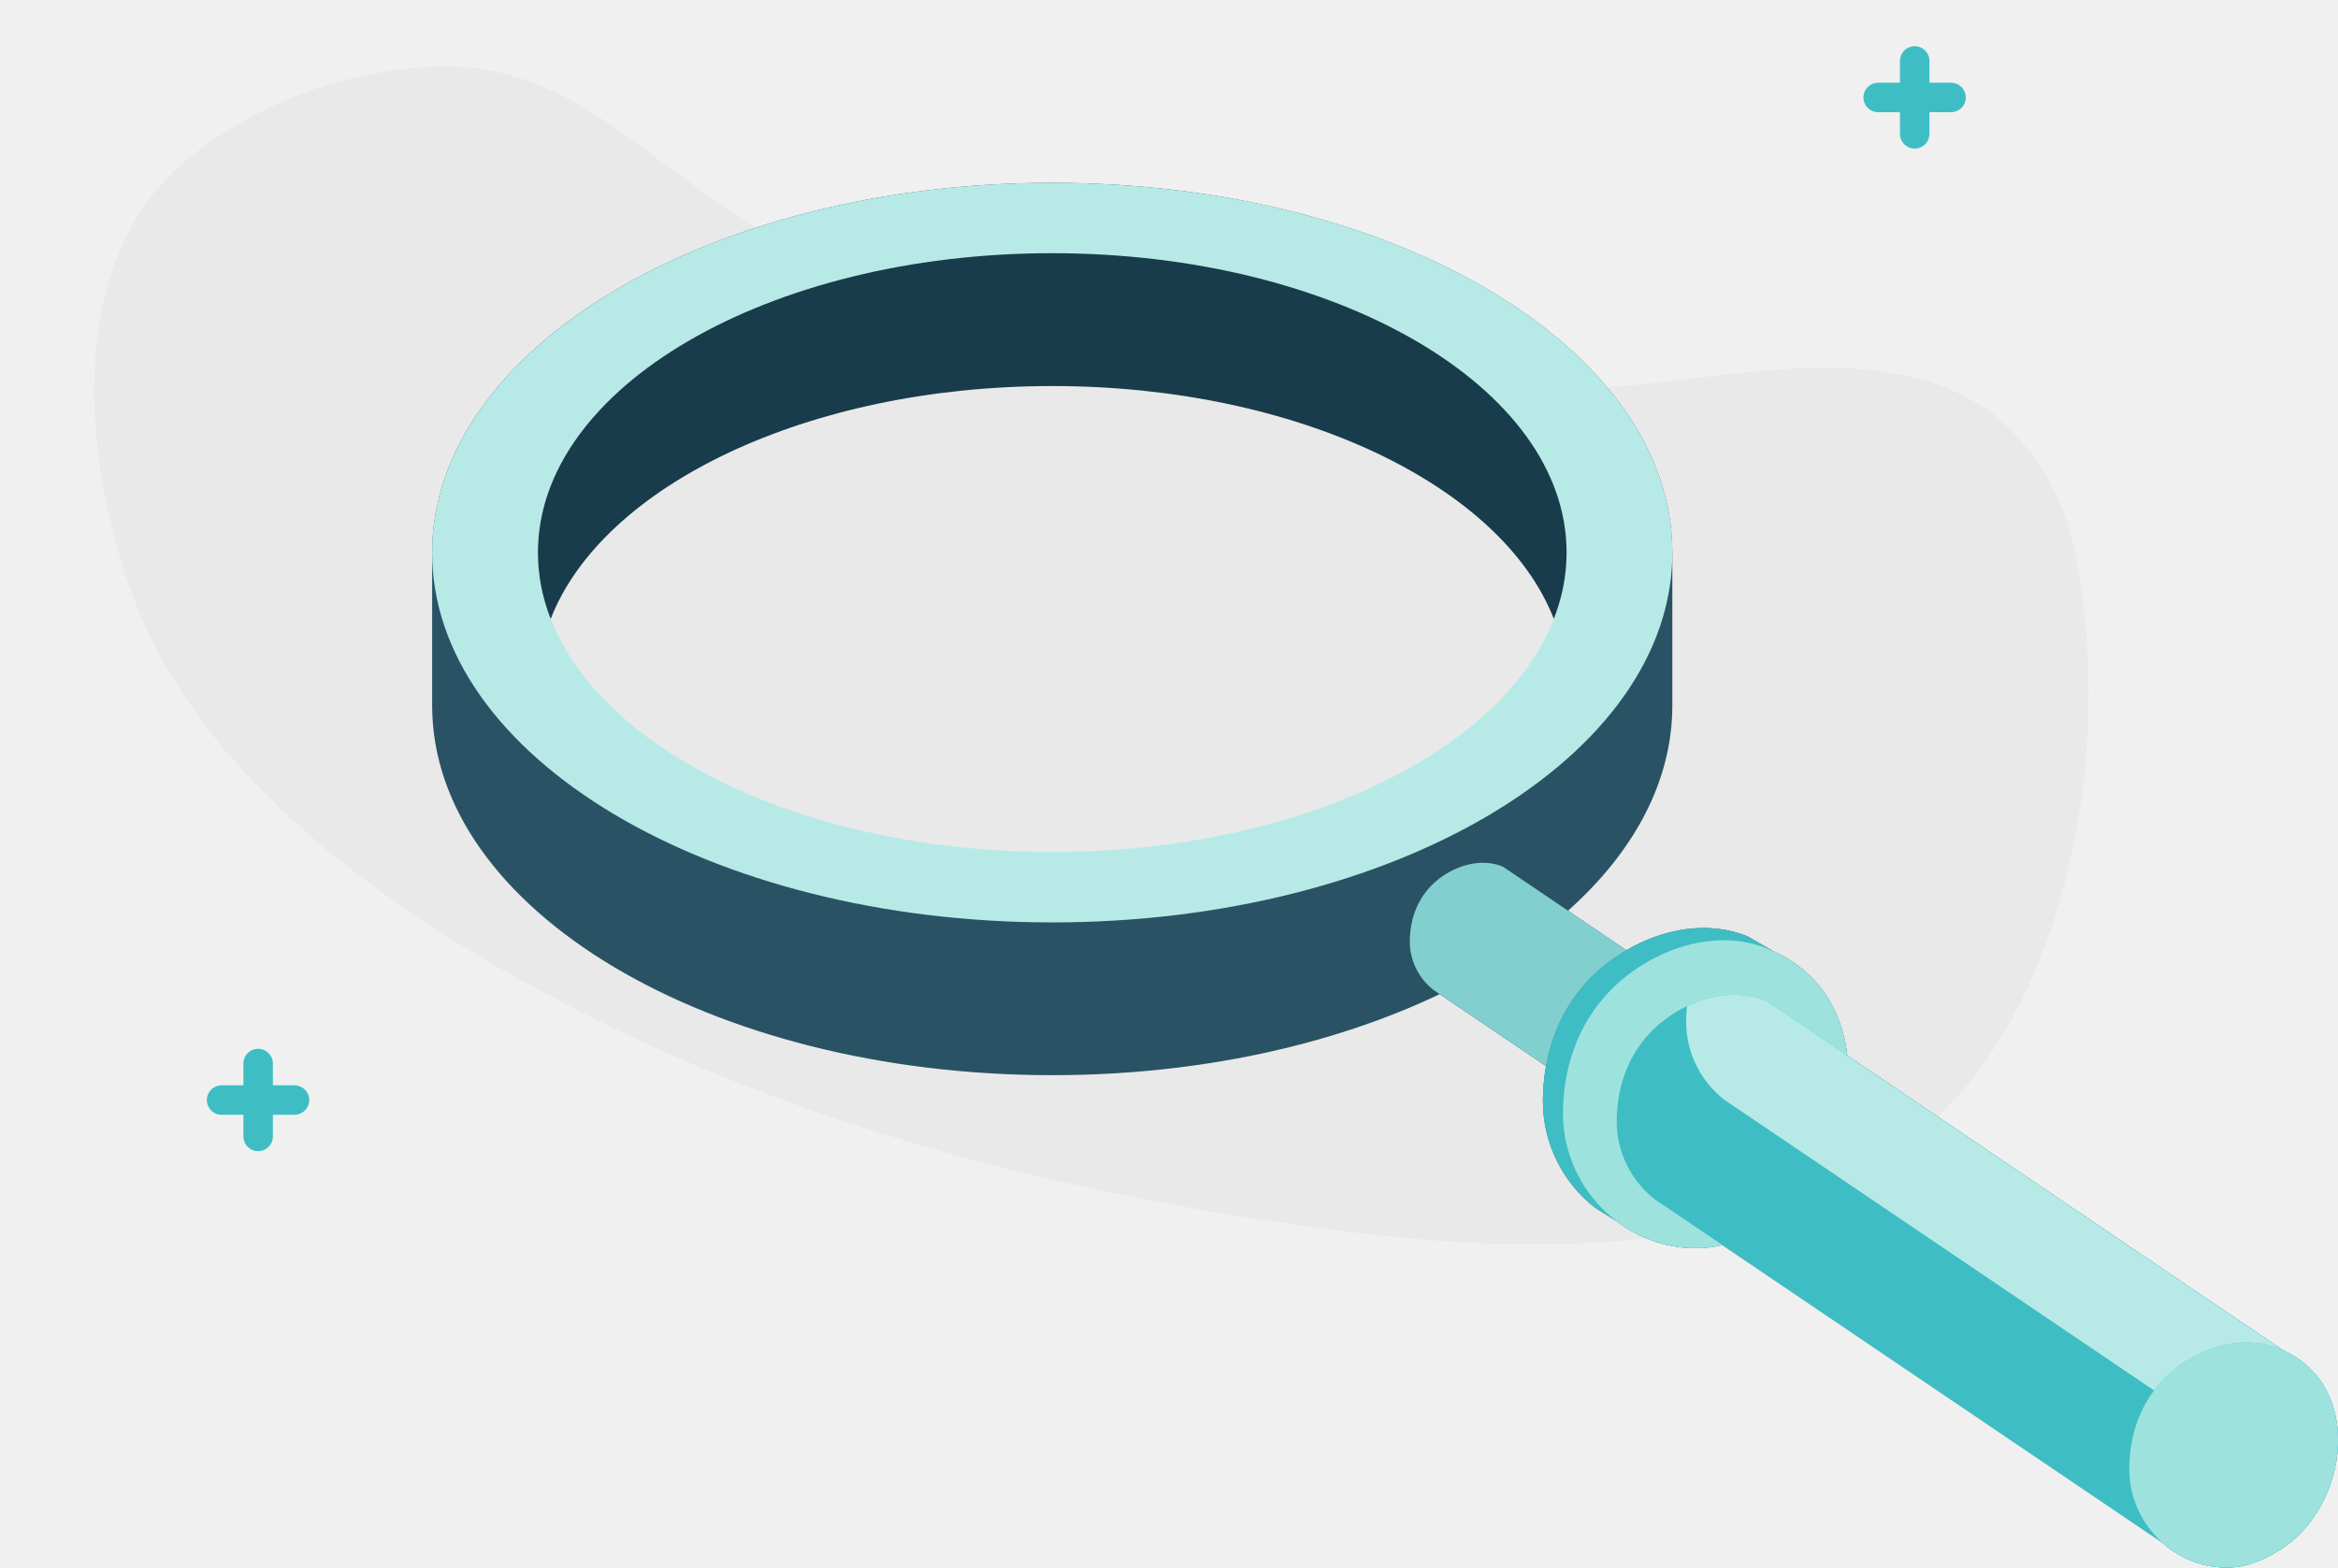
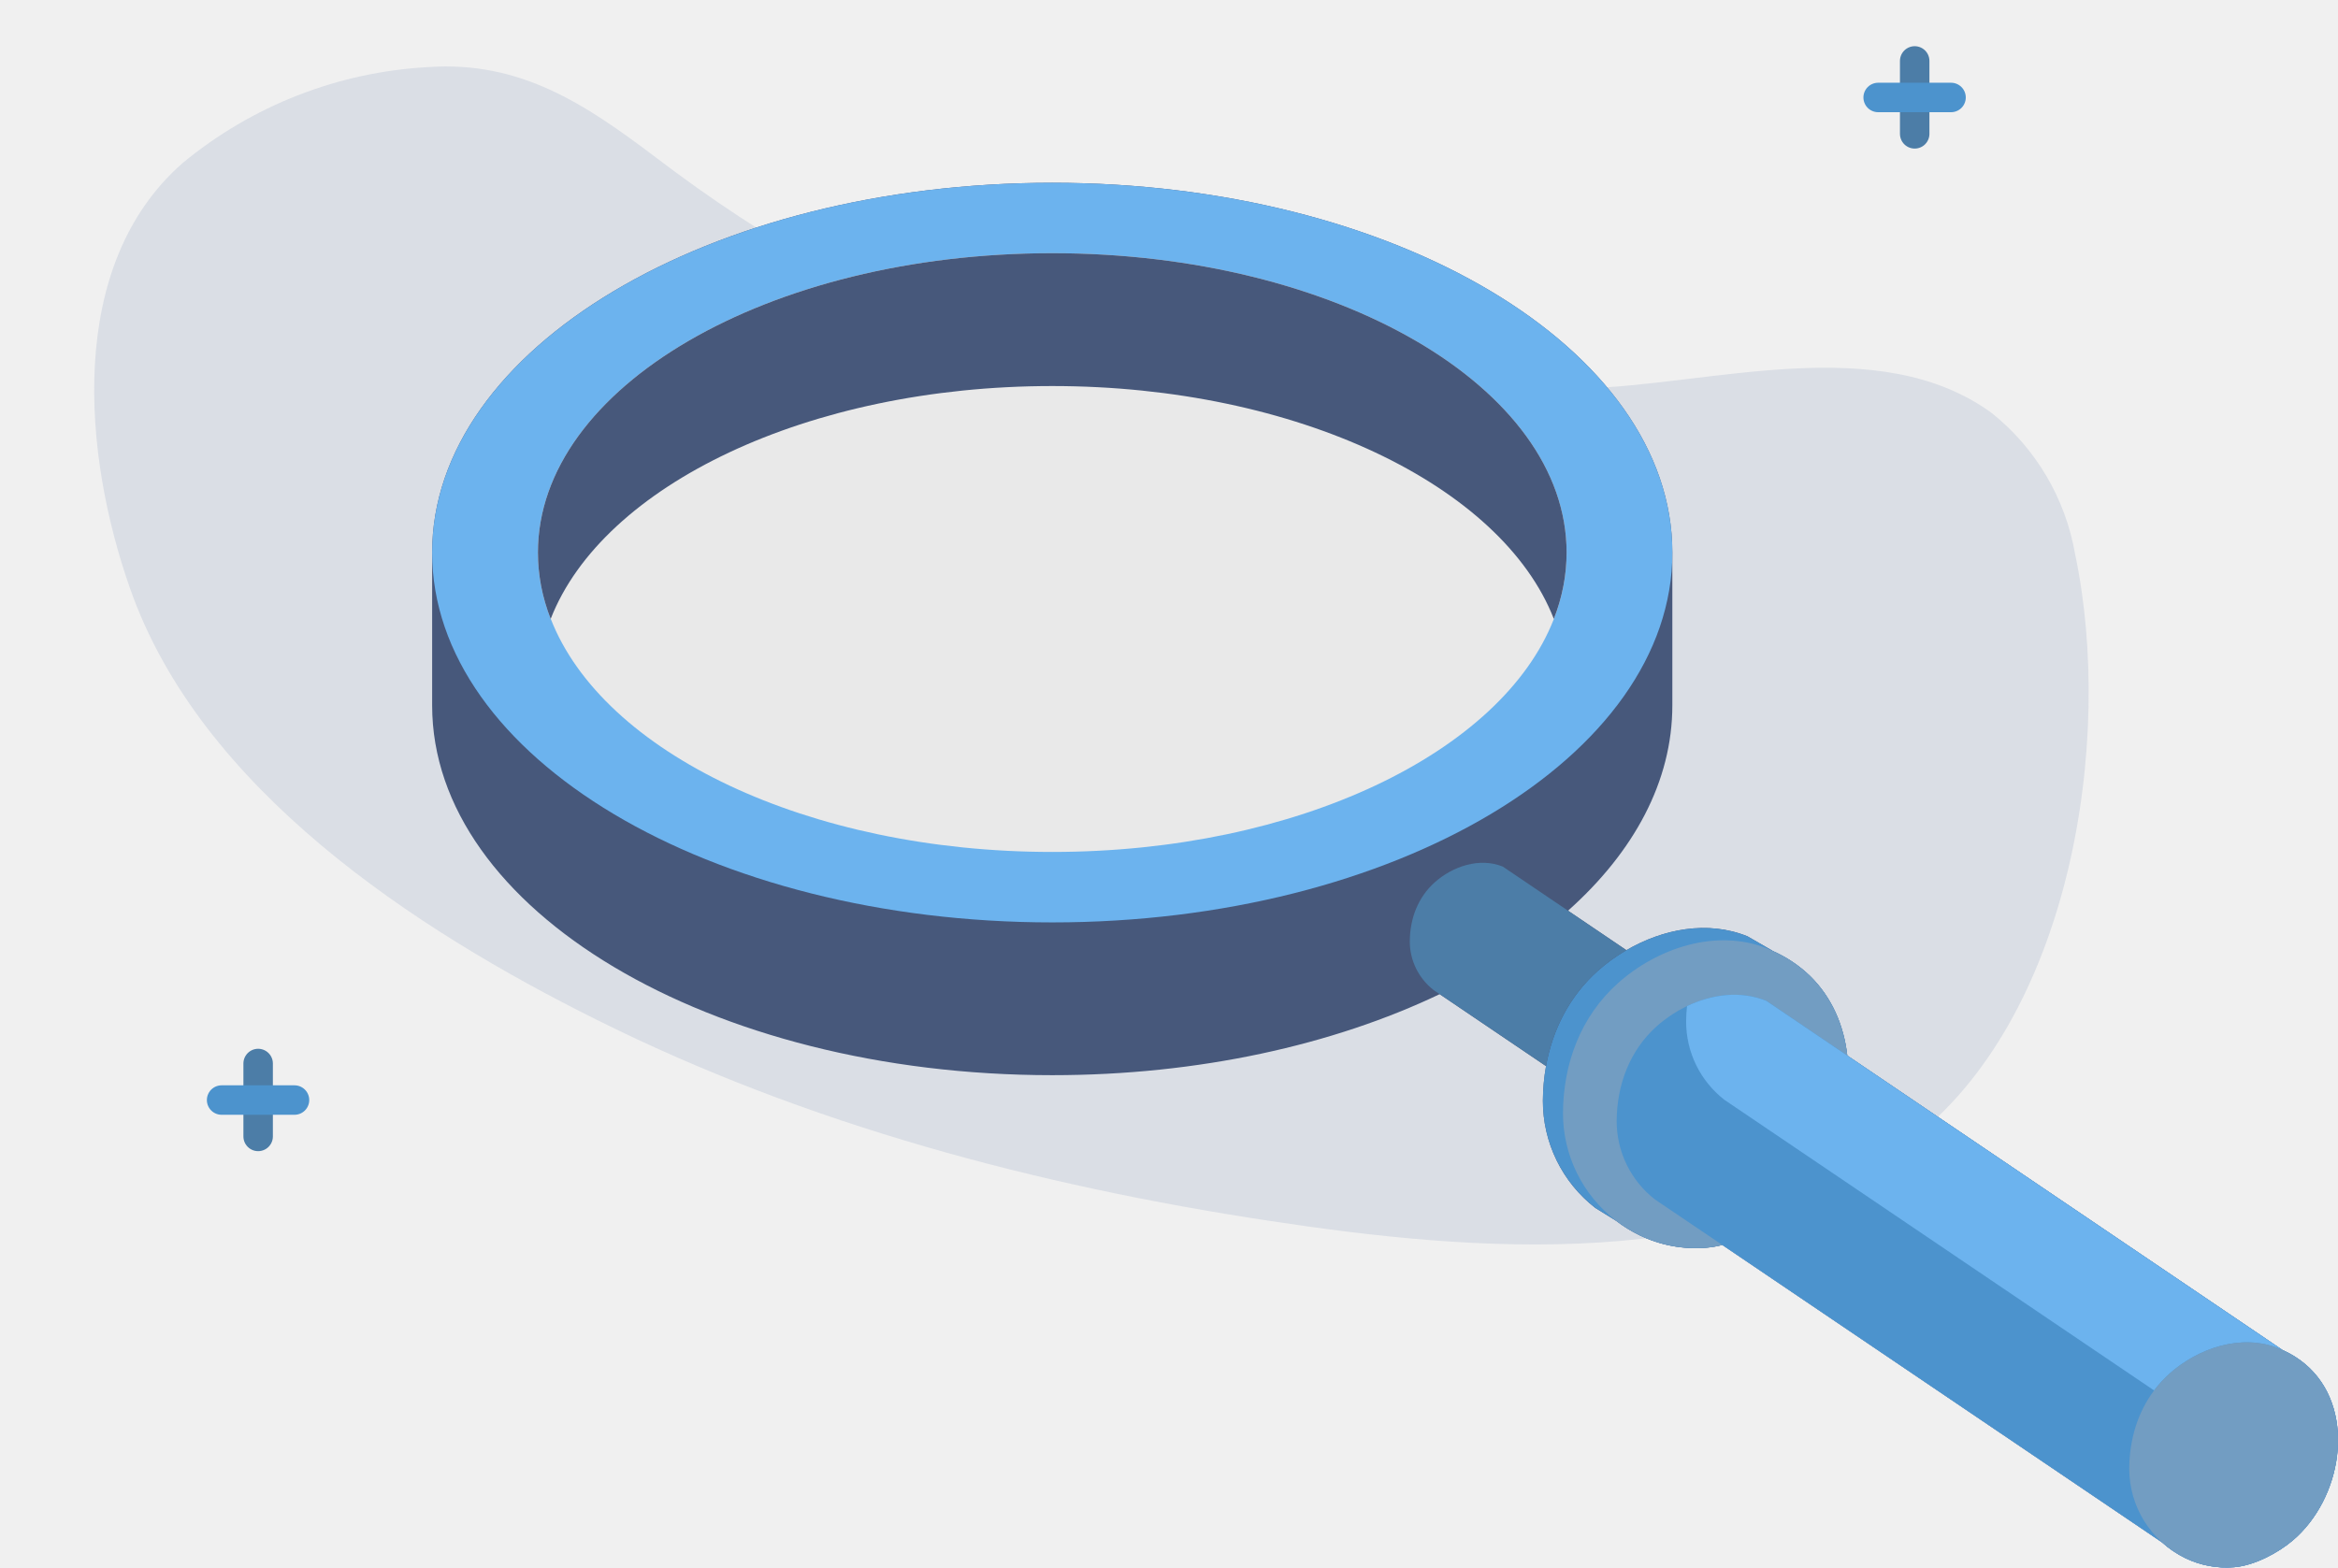
<svg xmlns="http://www.w3.org/2000/svg" width="422" height="283" viewBox="0 0 422 283" fill="none">
-   <g clip-path="url(#clip0_45_3947)">
-     <path d="M259.525 70.562C233.976 70.562 207.967 69.522 183.642 62.742C159.769 56.112 137.85 43.254 118.325 28.384C105.524 18.703 93.896 10.964 77.288 12.113C61.043 12.992 45.508 19.062 32.966 29.43C11.845 47.936 15.021 82.231 23.474 106.235C36.171 142.489 74.819 167.746 107.661 184.086C145.608 203.046 187.305 214.078 229.094 220.398C265.721 225.988 312.793 230.015 344.521 206.103C373.688 184.109 381.688 133.917 374.544 100.019C372.81 90.004 367.48 80.967 359.556 74.607C339.077 59.611 308.521 69.631 285.476 70.12C276.954 70.286 268.254 70.499 259.525 70.562Z" fill="#E9E9E9" />
-     <path d="M416.945 247.058C415.5 245.661 413.816 244.533 411.973 243.726V243.71L333.428 190.561C332.815 185.153 330.667 180.075 326.708 176.196C324.73 174.292 322.428 172.754 319.91 171.654V171.63L315.417 169.038C308.188 166.106 300.102 167.72 293.559 171.539L283.022 164.411C294.913 153.807 301.851 141.061 301.851 127.345V99.757C301.851 62.893 251.736 33 189.922 33C128.109 33 78 62.893 78 99.757V127.351C78 164.226 128.112 194.106 189.928 194.106C216.387 194.106 240.696 188.629 259.854 179.483L279.055 192.473C278.688 194.533 278.498 196.619 278.487 198.711C278.477 202.444 279.325 206.13 280.964 209.487C282.604 212.843 284.993 215.782 287.948 218.078L291.697 220.395C293.008 221.405 294.42 222.277 295.911 222.999C299.672 224.828 303.86 225.607 308.03 225.252C308.989 225.167 309.939 225.002 310.871 224.76L390.244 278.456C391.495 279.59 392.901 280.541 394.421 281.28C397.168 282.618 400.228 283.189 403.276 282.933C406.867 282.637 411.129 280.399 413.831 278.104C422.682 270.58 425.266 255.202 416.945 247.058Z" fill="#295365" />
-     <path d="M189.928 33C128.112 33 78 62.893 78 99.757C78 136.62 128.112 166.526 189.928 166.526C251.744 166.526 301.856 136.633 301.856 99.757C301.856 62.88 251.734 33 189.928 33Z" fill="#B7EAE7" />
-     <path d="M416.945 247.058C415.5 245.661 413.816 244.533 411.973 243.726V243.71L333.428 190.561L318.823 180.677C314.135 178.776 308.957 179.492 304.506 181.623C304.506 181.619 304.506 181.615 304.506 181.612C304.428 181.649 304.353 181.693 304.277 181.732C303.905 181.917 303.523 182.102 303.162 182.317C303.042 182.385 302.924 182.458 302.804 182.528C302.482 182.713 302.168 182.909 301.858 183.111C301.719 183.202 301.583 183.296 301.446 183.385C301.151 183.587 300.862 183.795 300.58 184.009C300.457 184.099 300.333 184.194 300.208 184.283C299.816 184.588 299.435 184.901 299.069 185.227C294.161 189.619 291.842 195.803 291.803 202.376C291.795 205.107 292.415 207.803 293.614 210.258C294.813 212.714 296.561 214.864 298.722 216.543L310.862 224.754L390.235 278.45C391.485 279.585 392.892 280.536 394.411 281.275C397.159 282.612 400.219 283.183 403.266 282.928C406.858 282.632 411.12 280.394 413.821 278.099C422.682 270.58 425.266 255.202 416.945 247.058Z" fill="#67DDE2" />
-     <path d="M416.944 247.058C415.499 245.661 413.815 244.532 411.972 243.726V243.709L333.427 190.561C332.814 185.152 330.666 180.075 326.707 176.195C324.73 174.291 322.428 172.753 319.909 171.653V171.629L315.416 169.038C308.187 166.106 300.101 167.72 293.558 171.538C291.723 172.604 290 173.85 288.415 175.257C283.285 179.846 280.24 185.865 279.049 192.46C278.682 194.519 278.492 196.606 278.481 198.698C278.471 202.431 279.318 206.117 280.958 209.473C282.598 212.83 284.986 215.769 287.941 218.064L291.691 220.382C293.002 221.391 294.414 222.264 295.904 222.986C299.666 224.821 303.856 225.604 308.029 225.252C308.988 225.167 309.939 225.002 310.87 224.759L390.243 278.456C391.494 279.59 392.9 280.541 394.42 281.28C397.168 282.617 400.228 283.189 403.275 282.933C406.866 282.637 411.128 280.399 413.83 278.104C422.681 270.58 425.265 255.202 416.944 247.058Z" fill="#3EBEC4" />
+   <g clip-path="url(#clip0_2_4467)">
+     <path d="M259.525 70.562C233.976 70.562 207.967 69.522 183.642 62.742C159.769 56.112 137.85 43.254 118.325 28.384C105.524 18.703 93.896 10.964 77.288 12.113C61.043 12.992 45.508 19.062 32.966 29.43C11.845 47.936 15.021 82.231 23.474 106.235C36.171 142.489 74.819 167.746 107.661 184.086C145.608 203.046 187.305 214.078 229.094 220.398C265.721 225.988 312.793 230.015 344.521 206.103C373.688 184.109 381.688 133.917 374.544 100.019C372.81 90.004 367.48 80.967 359.556 74.607C339.077 59.611 308.521 69.631 285.476 70.12C276.954 70.286 268.254 70.499 259.525 70.562Z" fill="#DADEE5" />
+     <path d="M416.945 247.058C415.5 245.661 413.816 244.533 411.973 243.726V243.71L333.428 190.561C332.815 185.153 330.667 180.075 326.708 176.196C324.73 174.292 322.428 172.754 319.91 171.654V171.63L315.417 169.038C308.188 166.106 300.102 167.72 293.559 171.539L283.022 164.411C294.913 153.807 301.851 141.061 301.851 127.345V99.757C301.851 62.893 251.736 33 189.922 33C128.109 33 78 62.893 78 99.757V127.351C78 164.226 128.112 194.106 189.928 194.106C216.387 194.106 240.696 188.629 259.854 179.483L279.055 192.473C278.688 194.533 278.498 196.619 278.487 198.711C278.477 202.444 279.325 206.13 280.964 209.487C282.604 212.843 284.993 215.782 287.948 218.078L291.697 220.395C293.008 221.405 294.42 222.277 295.911 222.999C299.672 224.828 303.86 225.607 308.03 225.252C308.989 225.167 309.939 225.002 310.871 224.76L390.244 278.456C391.495 279.59 392.901 280.541 394.421 281.28C397.168 282.618 400.228 283.189 403.276 282.933C406.867 282.637 411.129 280.399 413.831 278.104C422.682 270.58 425.266 255.202 416.945 247.058Z" fill="#47587B" />
+     <path d="M189.928 33C128.112 33 78 62.893 78 99.757C78 136.62 128.112 166.526 189.928 166.526C251.744 166.526 301.856 136.633 301.856 99.757C301.856 62.88 251.734 33 189.928 33Z" fill="#6CB3EE" />
+     <path d="M416.945 247.058C415.5 245.661 413.816 244.533 411.973 243.726V243.71L333.428 190.561L318.823 180.677C314.135 178.776 308.957 179.492 304.506 181.623C304.506 181.619 304.506 181.615 304.506 181.612C304.428 181.649 304.353 181.693 304.277 181.732C303.905 181.917 303.523 182.102 303.162 182.317C303.042 182.385 302.924 182.458 302.804 182.528C302.482 182.713 302.168 182.909 301.858 183.111C301.719 183.202 301.583 183.296 301.446 183.385C301.151 183.587 300.862 183.795 300.58 184.009C300.457 184.099 300.333 184.194 300.208 184.283C299.816 184.588 299.435 184.901 299.069 185.227C294.161 189.619 291.842 195.803 291.803 202.376C291.795 205.107 292.415 207.803 293.614 210.258C294.813 212.714 296.561 214.864 298.722 216.543L310.862 224.754L390.235 278.45C391.485 279.585 392.892 280.536 394.411 281.275C397.159 282.612 400.219 283.183 403.266 282.928C406.858 282.632 411.12 280.394 413.821 278.099C422.682 270.58 425.266 255.202 416.945 247.058Z" fill="#81B4E1" />
+     <path d="M416.944 247.058C415.499 245.661 413.815 244.532 411.972 243.726V243.709L333.427 190.561C332.814 185.152 330.666 180.075 326.707 176.195C324.73 174.291 322.428 172.753 319.909 171.653V171.629L315.416 169.038C308.187 166.106 300.101 167.72 293.558 171.538C291.723 172.604 290 173.85 288.415 175.257C283.285 179.846 280.24 185.865 279.049 192.46C278.682 194.519 278.492 196.606 278.481 198.698C278.471 202.431 279.318 206.117 280.958 209.473C282.598 212.83 284.986 215.769 287.941 218.064L291.691 220.382C293.002 221.391 294.414 222.264 295.904 222.986C299.666 224.821 303.856 225.604 308.029 225.252C308.988 225.167 309.939 225.002 310.87 224.759L390.243 278.456C391.494 279.59 392.9 280.541 394.42 281.28C397.168 282.617 400.228 283.189 403.275 282.933C406.866 282.637 411.128 280.399 413.83 278.104C422.681 270.58 425.265 255.202 416.944 247.058Z" fill="#4C93CD" />
    <path d="M189.928 45.709C138.649 45.709 97.094 69.907 97.094 99.746C97.094 100.238 97.107 100.731 97.129 101.227C97.129 101.375 97.15 101.521 97.157 101.667C97.179 102.013 97.201 102.358 97.233 102.704C97.248 102.865 97.268 103.028 97.285 103.189C97.322 103.52 97.359 103.85 97.406 104.177C97.428 104.336 97.454 104.495 97.478 104.655C97.53 104.99 97.584 105.323 97.647 105.658C97.675 105.802 97.703 105.947 97.733 106.093C97.803 106.443 97.88 106.793 97.961 107.142C97.991 107.268 98.021 107.394 98.052 107.513C98.145 107.883 98.244 108.253 98.35 108.623C98.378 108.723 98.406 108.821 98.435 108.921C98.556 109.332 98.686 109.743 98.822 110.15C98.842 110.209 98.861 110.269 98.881 110.335C99.041 110.804 99.21 111.274 99.392 111.738L99.405 111.711C108.762 135.806 145.724 153.805 189.928 153.805C234.132 153.805 271.09 135.83 280.462 111.755C280.468 111.74 280.474 111.726 280.478 111.711C280.65 111.264 280.814 110.817 280.969 110.369C280.995 110.289 281.019 110.211 281.047 110.132C281.175 109.743 281.3 109.352 281.418 108.96C281.452 108.847 281.483 108.734 281.515 108.621C281.617 108.264 281.714 107.905 281.801 107.544C281.836 107.407 281.87 107.27 281.9 107.133C281.98 106.795 282.054 106.456 282.123 106.117C282.152 105.963 282.184 105.81 282.214 105.658C282.273 105.33 282.327 105.001 282.379 104.671C282.405 104.51 282.431 104.346 282.453 104.185C282.5 103.859 282.537 103.533 282.57 103.205C282.589 103.041 282.609 102.876 282.626 102.711C282.658 102.367 282.68 102.023 282.7 101.678C282.7 101.53 282.723 101.384 282.728 101.236C282.753 100.742 282.765 100.249 282.765 99.755C282.762 69.914 241.194 45.709 189.928 45.709Z" fill="#E9E9E9" />
-     <path d="M189.928 45.709C138.649 45.709 97.094 69.907 97.094 99.746C97.094 100.238 97.107 100.731 97.129 101.227C97.129 101.375 97.15 101.521 97.157 101.667C97.179 102.013 97.201 102.358 97.233 102.704C97.248 102.865 97.268 103.028 97.285 103.189C97.322 103.52 97.359 103.85 97.406 104.177C97.428 104.336 97.454 104.495 97.478 104.655C97.53 104.99 97.584 105.323 97.647 105.658C97.675 105.802 97.703 105.947 97.733 106.093C97.803 106.443 97.88 106.793 97.961 107.142C97.991 107.268 98.021 107.394 98.052 107.513C98.145 107.883 98.244 108.253 98.35 108.623C98.378 108.723 98.406 108.821 98.435 108.921C98.556 109.332 98.686 109.743 98.822 110.15C98.842 110.209 98.861 110.269 98.881 110.335C99.041 110.804 99.21 111.274 99.392 111.738L99.405 111.711C108.793 87.648 145.755 69.694 189.928 69.694C234.1 69.694 271.088 87.668 280.462 111.736C280.468 111.722 280.474 111.707 280.478 111.692C280.65 111.245 280.814 110.798 280.969 110.35C280.995 110.27 281.019 110.193 281.047 110.113C281.175 109.724 281.3 109.334 281.418 108.941C281.452 108.829 281.483 108.716 281.515 108.603C281.617 108.246 281.714 107.886 281.801 107.526C281.836 107.389 281.87 107.252 281.9 107.115C281.98 106.776 282.054 106.438 282.123 106.098C282.152 105.945 282.184 105.791 282.214 105.639C282.273 105.312 282.327 104.982 282.379 104.653C282.405 104.492 282.431 104.327 282.453 104.166C282.5 103.84 282.537 103.514 282.57 103.187C282.589 103.022 282.609 102.857 282.626 102.693C282.658 102.348 282.68 102.004 282.7 101.66C282.7 101.512 282.723 101.366 282.728 101.217C282.753 100.724 282.765 100.23 282.765 99.737C282.762 69.914 241.194 45.709 189.928 45.709Z" fill="#183C4B" />
-     <path d="M288.421 175.263C290.006 173.855 291.729 172.61 293.563 171.544L271.255 156.452C267.037 154.738 262.172 156.426 258.98 159.276C255.927 162.006 254.487 165.847 254.463 169.934C254.458 171.631 254.844 173.307 255.589 174.833C256.335 176.359 257.421 177.695 258.764 178.739L279.055 192.466C280.236 185.871 283.291 179.851 288.421 175.263Z" fill="#82CFD0" />
-     <path d="M291.804 202.385C291.843 195.812 294.162 189.628 299.071 185.236C299.442 184.91 299.814 184.597 300.21 184.292C300.329 184.197 300.453 184.107 300.581 184.018C300.864 183.803 301.152 183.595 301.447 183.394C301.585 183.301 301.72 183.209 301.86 183.12C302.17 182.918 302.484 182.726 302.805 182.537C302.926 182.467 303.043 182.394 303.164 182.326C303.535 182.12 303.907 181.926 304.279 181.741C304.355 181.702 304.429 181.658 304.507 181.621C304.508 181.624 304.508 181.628 304.507 181.632C308.966 179.501 314.137 178.785 318.824 180.686L333.43 190.57C332.817 185.162 330.669 180.084 326.71 176.205C324.732 174.301 322.43 172.763 319.911 171.663C319.622 171.533 319.354 171.389 319.049 171.266C309.76 167.502 299.071 171.211 292.048 177.484C285.333 183.488 282.165 191.94 282.113 200.928C282.104 204.687 282.963 208.397 284.625 211.772C286.287 215.147 288.707 218.094 291.697 220.387C293.008 221.397 294.42 222.27 295.91 222.992C299.671 224.823 303.859 225.604 308.03 225.252C308.989 225.167 309.939 225.002 310.871 224.759L298.723 216.552C296.562 214.872 294.815 212.723 293.616 210.267C292.417 207.812 291.797 205.115 291.804 202.385Z" fill="#9EE2DE" />
-     <path d="M304.5 181.632C304.403 182.545 304.345 183.467 304.34 184.398C304.332 187.128 304.951 189.825 306.15 192.28C307.35 194.735 309.097 196.885 311.259 198.563L388.806 251.023C389.628 249.925 390.557 248.91 391.58 247.993C396.719 243.404 404.544 240.691 411.333 243.445C411.553 243.534 411.751 243.63 411.965 243.736V243.719L333.42 190.571L318.815 180.687C314.137 178.793 308.959 179.502 304.5 181.632Z" fill="#B7EAE7" />
-     <path d="M416.944 247.058C415.499 245.661 413.815 244.533 411.972 243.726C411.758 243.63 411.56 243.524 411.34 243.436C404.551 240.681 396.726 243.395 391.587 247.983C390.564 248.9 389.635 249.915 388.813 251.013C385.801 255.023 384.354 259.955 384.318 265.134C384.317 268.496 385.262 271.791 387.047 274.644C388.831 277.497 391.383 279.794 394.413 281.275C397.16 282.612 400.22 283.183 403.268 282.928C406.859 282.632 411.121 280.394 413.823 278.099C422.681 270.58 425.266 255.202 416.944 247.058Z" fill="#9EE2DE" />
-     <path d="M46.594 192V205.163" stroke="#3EBEC4" stroke-width="5.32" stroke-linecap="round" stroke-linejoin="round" />
-     <path d="M345.594 11V24.163" stroke="#3EBEC4" stroke-width="5.32" stroke-linecap="round" stroke-linejoin="round" />
-     <path d="M40 198.596H53.156" stroke="#3EBEC4" stroke-width="5.32" stroke-linecap="round" stroke-linejoin="round" />
-     <path d="M339 17.596H352.156" stroke="#3EBEC4" stroke-width="5.32" stroke-linecap="round" stroke-linejoin="round" />
+     <path d="M189.928 45.709C138.649 45.709 97.094 69.907 97.094 99.746C97.094 100.238 97.107 100.731 97.129 101.227C97.129 101.375 97.15 101.521 97.157 101.667C97.179 102.013 97.201 102.358 97.233 102.704C97.248 102.865 97.268 103.028 97.285 103.189C97.322 103.52 97.359 103.85 97.406 104.177C97.428 104.336 97.454 104.495 97.478 104.655C97.53 104.99 97.584 105.323 97.647 105.658C97.675 105.802 97.703 105.947 97.733 106.093C97.803 106.443 97.88 106.793 97.961 107.142C97.991 107.268 98.021 107.394 98.052 107.513C98.145 107.883 98.244 108.253 98.35 108.623C98.378 108.723 98.406 108.821 98.435 108.921C98.556 109.332 98.686 109.743 98.822 110.15C98.842 110.209 98.861 110.269 98.881 110.335C99.041 110.804 99.21 111.274 99.392 111.738L99.405 111.711C108.793 87.648 145.755 69.694 189.928 69.694C234.1 69.694 271.088 87.668 280.462 111.736C280.468 111.722 280.474 111.707 280.478 111.692C280.65 111.245 280.814 110.798 280.969 110.35C280.995 110.27 281.019 110.193 281.047 110.113C281.175 109.724 281.3 109.334 281.418 108.941C281.452 108.829 281.483 108.716 281.515 108.603C281.617 108.246 281.714 107.886 281.801 107.526C281.836 107.389 281.87 107.252 281.9 107.115C281.98 106.776 282.054 106.438 282.123 106.098C282.152 105.945 282.184 105.791 282.214 105.639C282.273 105.312 282.327 104.982 282.379 104.653C282.405 104.492 282.431 104.327 282.453 104.166C282.5 103.84 282.537 103.514 282.57 103.187C282.589 103.022 282.609 102.857 282.626 102.693C282.658 102.348 282.68 102.004 282.7 101.66C282.7 101.512 282.723 101.366 282.728 101.217C282.753 100.724 282.765 100.23 282.765 99.737C282.762 69.914 241.194 45.709 189.928 45.709Z" fill="#47587B" />
+     <path d="M288.421 175.263C290.006 173.855 291.729 172.61 293.563 171.544L271.255 156.452C267.037 154.738 262.172 156.426 258.98 159.276C255.927 162.006 254.487 165.847 254.463 169.934C254.458 171.631 254.844 173.307 255.589 174.833C256.335 176.359 257.421 177.695 258.764 178.739L279.055 192.466C280.236 185.871 283.291 179.851 288.421 175.263Z" fill="#4C7DA7" />
+     <path d="M291.804 202.385C291.843 195.812 294.162 189.628 299.071 185.236C299.442 184.91 299.814 184.597 300.21 184.292C300.329 184.197 300.453 184.107 300.581 184.018C300.864 183.803 301.152 183.595 301.447 183.394C301.585 183.301 301.72 183.209 301.86 183.12C302.17 182.918 302.484 182.726 302.805 182.537C302.926 182.467 303.043 182.394 303.164 182.326C303.535 182.12 303.907 181.926 304.279 181.741C304.355 181.702 304.429 181.658 304.507 181.621C304.508 181.624 304.508 181.628 304.507 181.632C308.966 179.501 314.137 178.785 318.824 180.686L333.43 190.57C332.817 185.162 330.669 180.084 326.71 176.205C324.732 174.301 322.43 172.763 319.911 171.663C319.622 171.533 319.354 171.389 319.049 171.266C309.76 167.502 299.071 171.211 292.048 177.484C285.333 183.488 282.165 191.94 282.113 200.928C282.104 204.687 282.963 208.397 284.625 211.772C286.287 215.147 288.707 218.094 291.697 220.387C293.008 221.397 294.42 222.27 295.91 222.992C299.671 224.823 303.859 225.604 308.03 225.252C308.989 225.167 309.939 225.002 310.871 224.759L298.723 216.552C296.562 214.872 294.815 212.723 293.616 210.267C292.417 207.812 291.797 205.115 291.804 202.385Z" fill="#729DC2" />
+     <path d="M304.5 181.632C304.403 182.545 304.345 183.467 304.34 184.398C304.332 187.128 304.951 189.825 306.15 192.28C307.35 194.735 309.097 196.885 311.259 198.563L388.806 251.023C389.628 249.925 390.557 248.91 391.58 247.993C396.719 243.404 404.544 240.691 411.333 243.445C411.553 243.534 411.751 243.63 411.965 243.736V243.719L333.42 190.571L318.815 180.687C314.137 178.793 308.959 179.502 304.5 181.632Z" fill="#6CB3EE" />
+     <path d="M416.944 247.058C415.499 245.661 413.815 244.533 411.972 243.726C411.758 243.63 411.56 243.524 411.34 243.436C404.551 240.681 396.726 243.395 391.587 247.983C390.564 248.9 389.635 249.915 388.813 251.013C385.801 255.023 384.354 259.955 384.318 265.134C384.317 268.496 385.262 271.791 387.047 274.644C388.831 277.497 391.383 279.794 394.413 281.275C397.16 282.612 400.22 283.183 403.268 282.928C406.859 282.632 411.121 280.394 413.823 278.099C422.681 270.58 425.266 255.202 416.944 247.058Z" fill="#729DC2" />
+     <path d="M46.594 192V205.163" stroke="#4C7DA7" stroke-width="5.32" stroke-linecap="round" stroke-linejoin="round" />
+     <path d="M345.594 11V24.163" stroke="#4C7DA7" stroke-width="5.32" stroke-linecap="round" stroke-linejoin="round" />
+     <path d="M40 198.596H53.156" stroke="#4C93CD" stroke-width="5.32" stroke-linecap="round" stroke-linejoin="round" />
+     <path d="M339 17.596H352.156" stroke="#4C93CD" stroke-width="5.32" stroke-linecap="round" stroke-linejoin="round" />
  </g>
  <defs>
-     <clipPath id="clip0_45_3947">
+     <clipPath id="clip0_2_4467">
      <rect width="422" height="283" fill="white" />
    </clipPath>
  </defs>
</svg>
